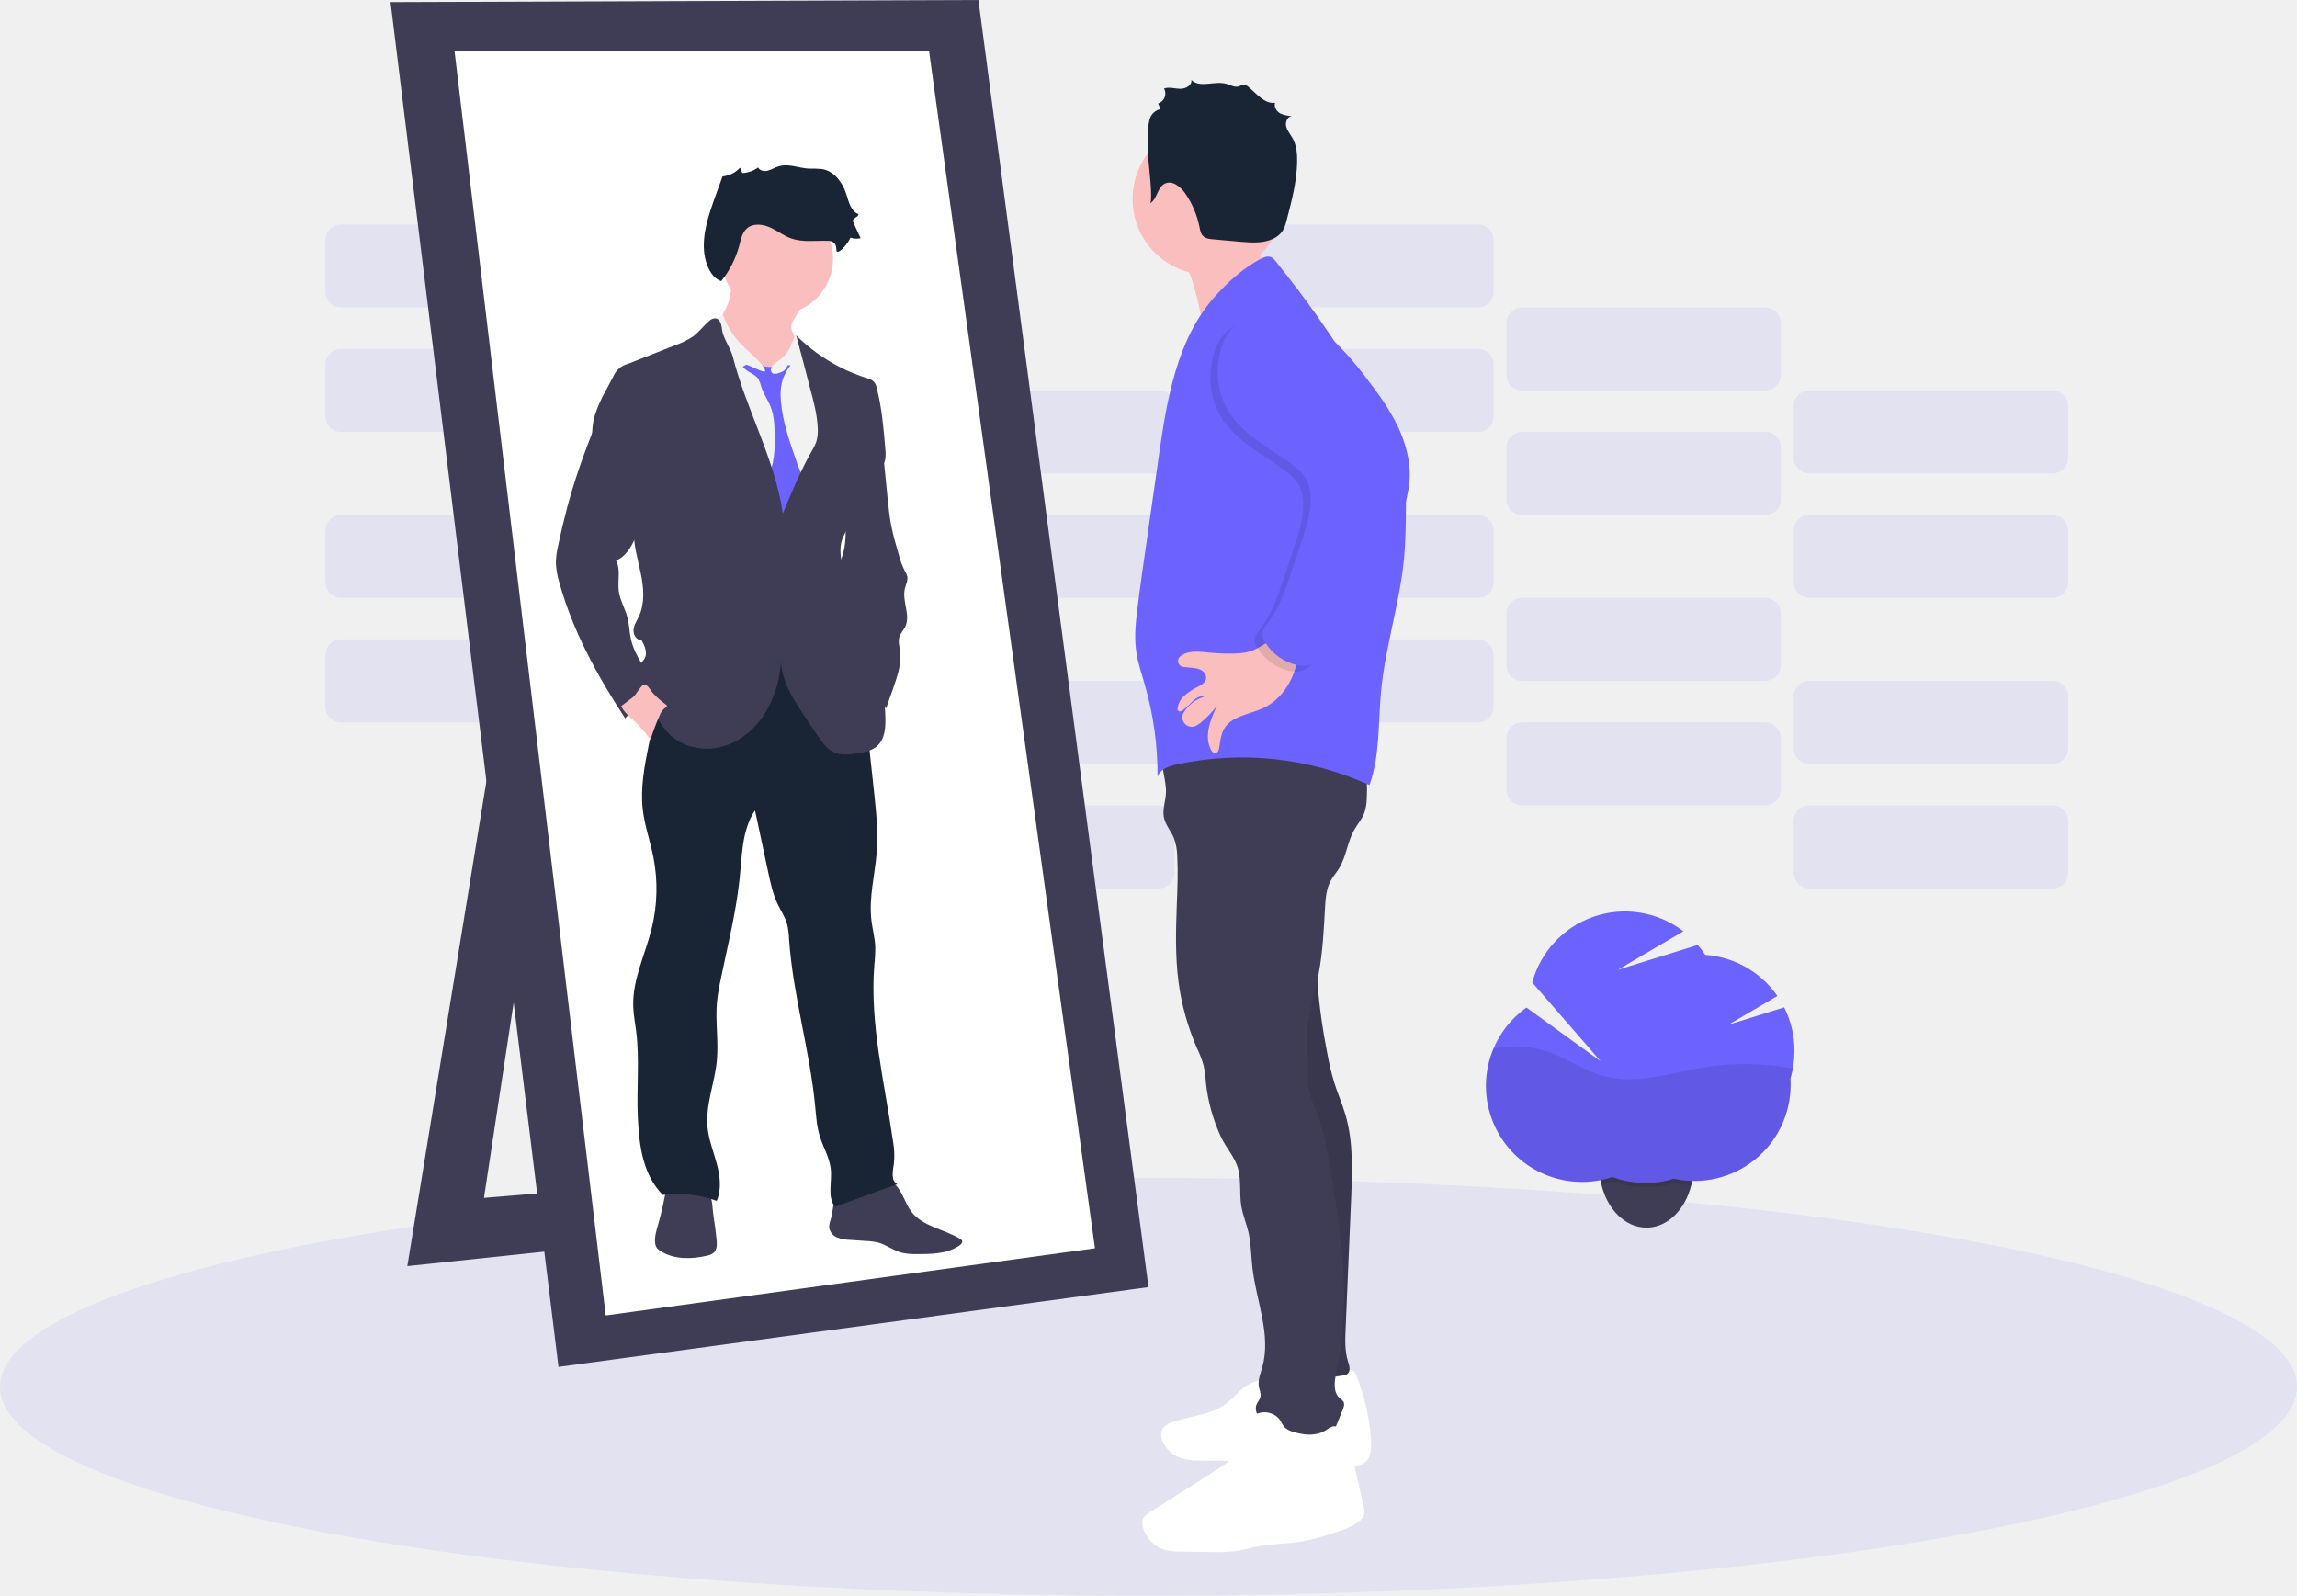
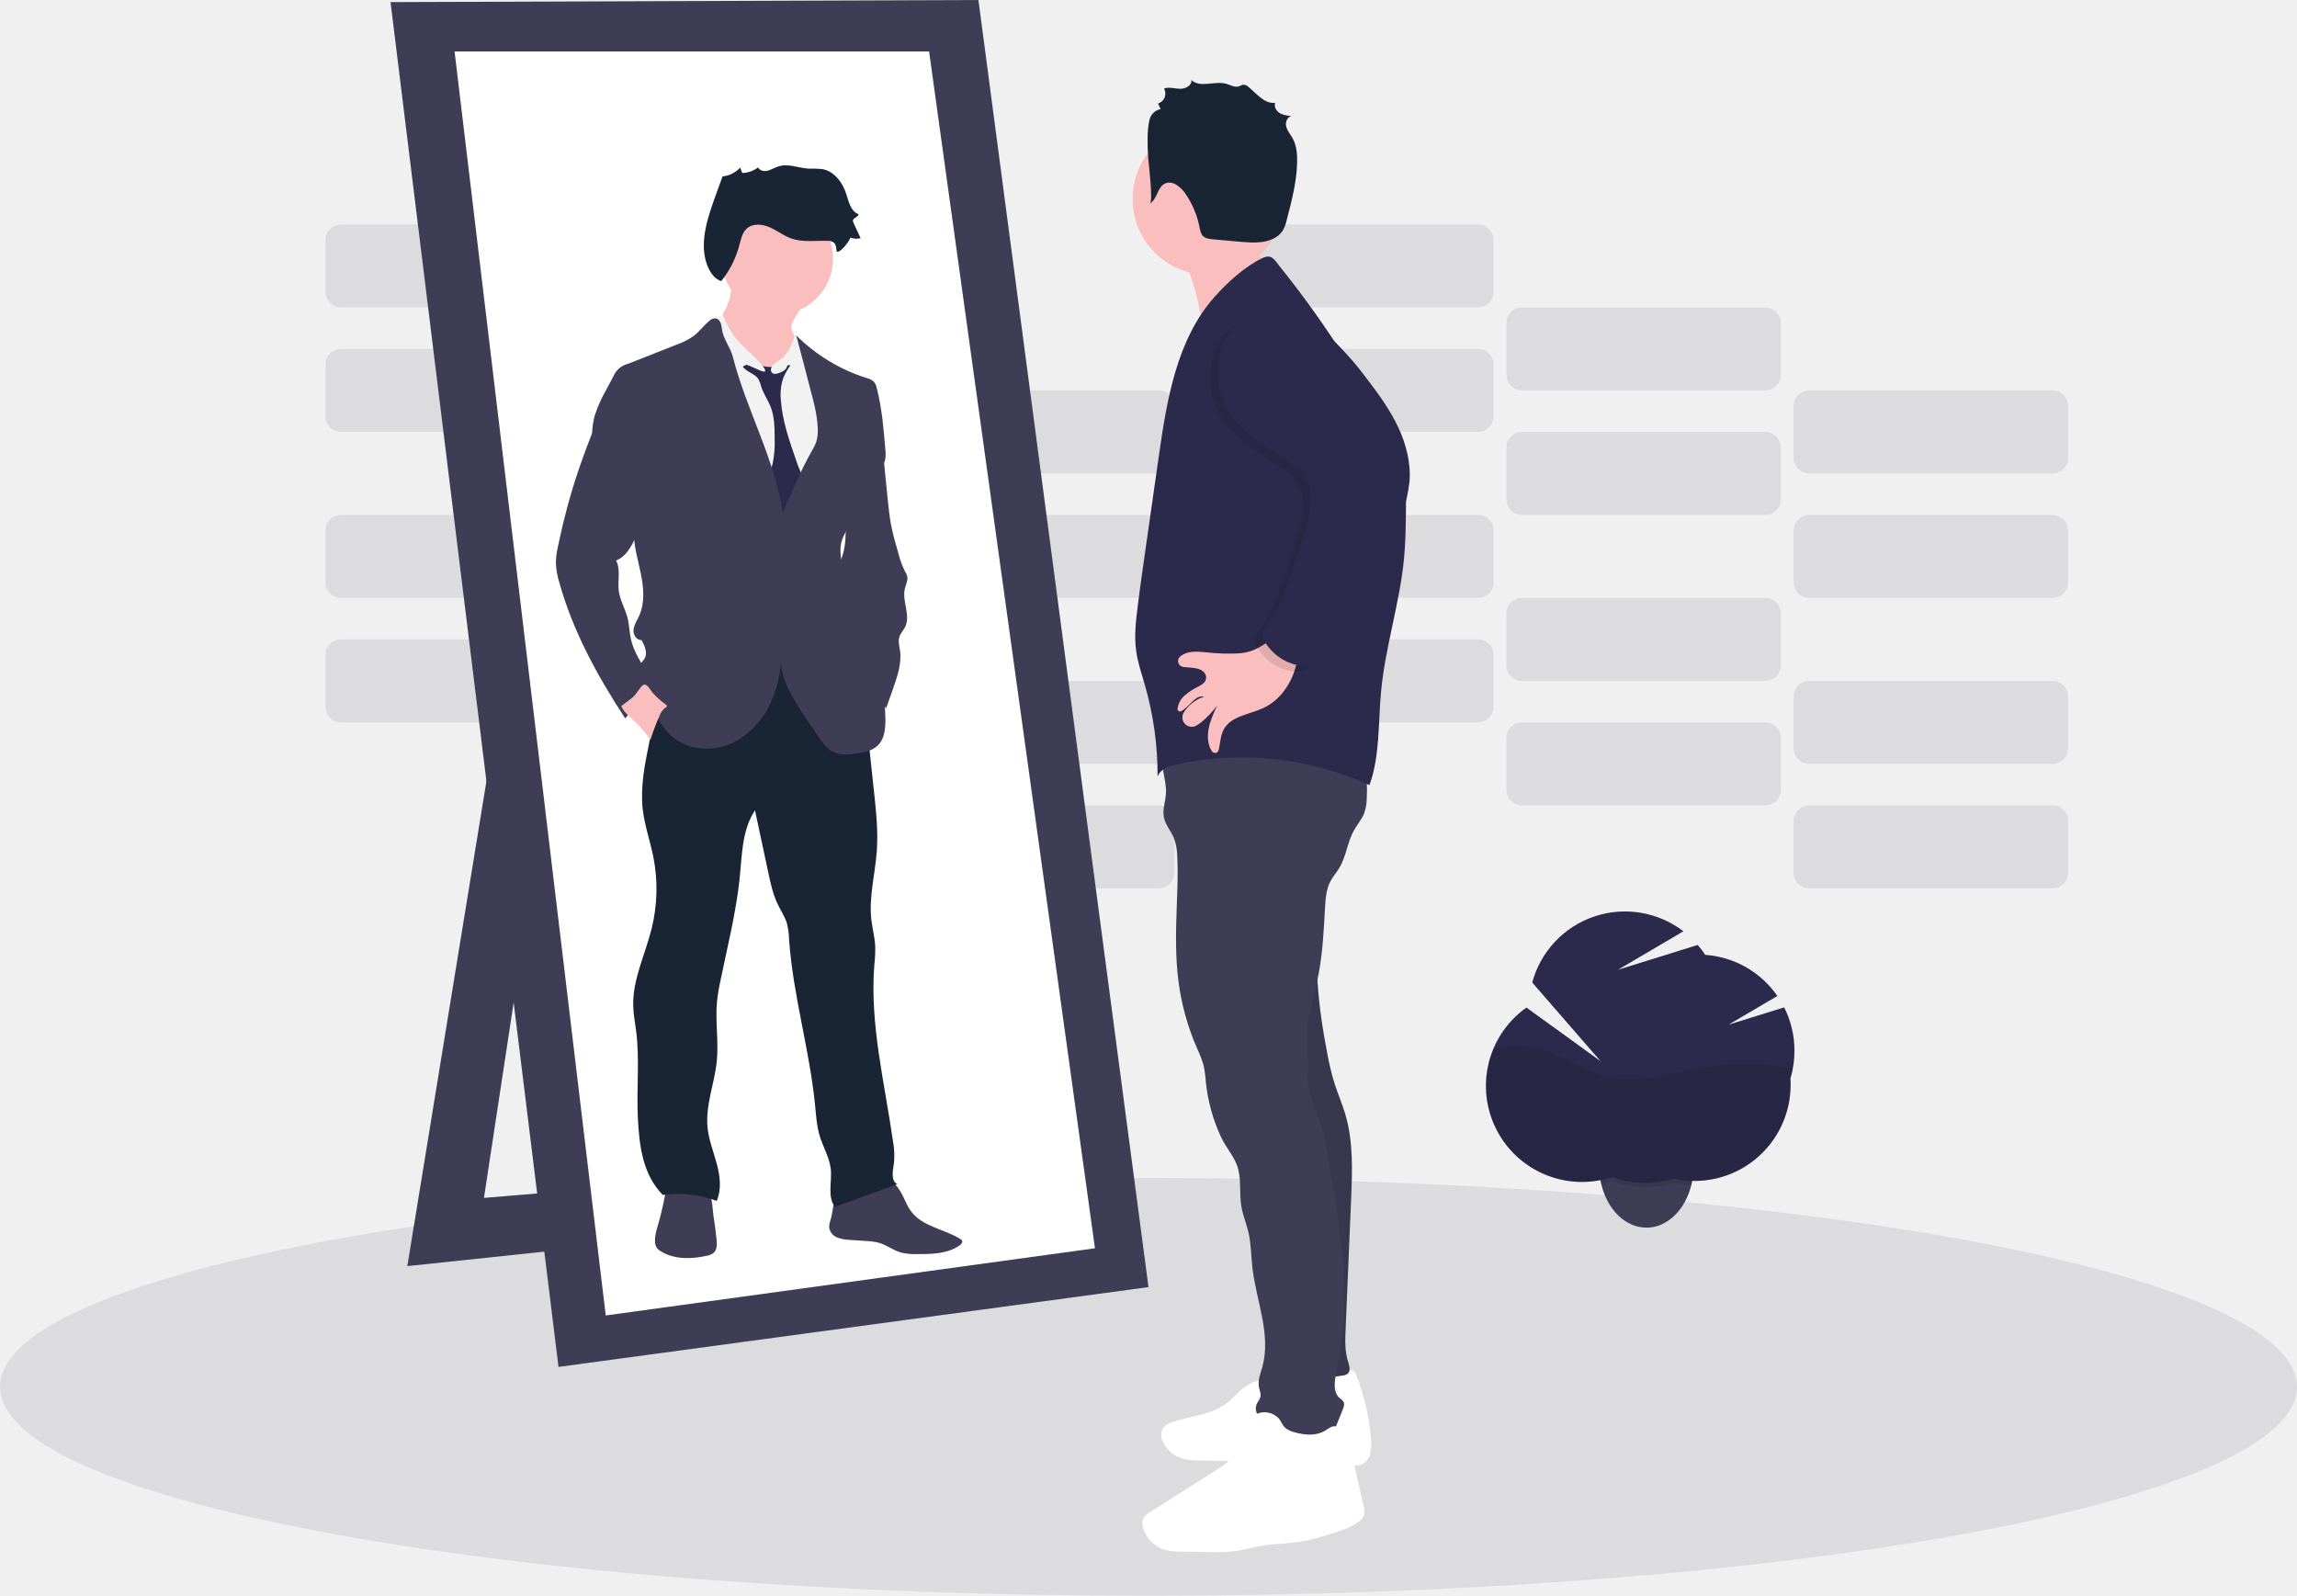
<svg xmlns="http://www.w3.org/2000/svg" data-name="Layer 1" width="1094" height="760" viewBox="0 0 1094 760">
-   <rect x="155" y="304.52" width="130.73" height="39.52" rx="7.43" fill="#6c63ff" opacity="0.1" />
-   <rect x="291.81" y="344.05" width="130.73" height="39.52" rx="7.43" fill="#6c63ff" opacity="0.1" />
-   <rect x="428.63" y="383.57" width="130.73" height="39.52" rx="7.43" fill="#6c63ff" opacity="0.1" />
-   <rect x="155" y="245.24" width="130.73" height="39.52" rx="7.43" fill="#6c63ff" opacity="0.1" />
-   <rect x="291.81" y="284.76" width="130.73" height="39.52" rx="7.43" fill="#6c63ff" opacity="0.1" />
-   <rect x="428.63" y="324.29" width="130.73" height="39.52" rx="7.43" fill="#6c63ff" opacity="0.1" />
-   <rect x="580.64" y="304.52" width="130.73" height="39.52" rx="7.43" fill="#6c63ff" opacity="0.1" />
-   <rect x="717.45" y="344.05" width="130.73" height="39.52" rx="7.43" fill="#6c63ff" opacity="0.1" />
-   <rect x="854.27" y="383.57" width="130.73" height="39.52" rx="7.43" fill="#6c63ff" opacity="0.1" />
-   <rect x="580.64" y="245.24" width="130.73" height="39.52" rx="7.43" fill="#6c63ff" opacity="0.1" />
-   <rect x="717.45" y="284.76" width="130.73" height="39.52" rx="7.43" fill="#6c63ff" opacity="0.1" />
-   <rect x="854.27" y="324.29" width="130.73" height="39.52" rx="7.43" fill="#6c63ff" opacity="0.1" />
-   <rect x="155" y="166.19" width="130.73" height="39.52" rx="7.43" fill="#6c63ff" opacity="0.1" />
-   <rect x="291.81" y="205.71" width="130.73" height="39.52" rx="7.43" fill="#6c63ff" opacity="0.1" />
-   <rect x="428.63" y="245.24" width="130.73" height="39.52" rx="7.43" fill="#6c63ff" opacity="0.1" />
-   <rect x="155" y="106.9" width="130.73" height="39.52" rx="7.43" fill="#6c63ff" opacity="0.1" />
-   <rect x="291.81" y="146.43" width="130.73" height="39.52" rx="7.43" fill="#6c63ff" opacity="0.1" />
-   <rect x="428.63" y="185.95" width="130.73" height="39.52" rx="7.43" fill="#6c63ff" opacity="0.1" />
-   <rect x="580.64" y="166.19" width="130.73" height="39.52" rx="7.43" fill="#6c63ff" opacity="0.1" />
-   <rect x="717.45" y="205.71" width="130.73" height="39.52" rx="7.43" fill="#6c63ff" opacity="0.1" />
-   <rect x="854.27" y="245.24" width="130.73" height="39.52" rx="7.43" fill="#6c63ff" opacity="0.1" />
-   <rect x="580.64" y="106.9" width="130.73" height="39.52" rx="7.43" fill="#6c63ff" opacity="0.1" />
-   <rect x="717.45" y="146.43" width="130.73" height="39.52" rx="7.43" fill="#6c63ff" opacity="0.1" />
-   <rect x="854.27" y="185.95" width="130.73" height="39.52" rx="7.43" fill="#6c63ff" opacity="0.1" />
-   <ellipse cx="547" cy="660.5" rx="547" ry="99.5" fill="#6c63ff" opacity="0.1" />
+   <rect x="155" y="304.52" width="130.73" height="39.52" rx="7.43" fill="#2b2a4c" opacity="0.1" />
+   <rect x="291.81" y="344.05" width="130.73" height="39.52" rx="7.43" fill="#2b2a4c" opacity="0.1" />
+   <rect x="428.63" y="383.57" width="130.73" height="39.52" rx="7.43" fill="#2b2a4c" opacity="0.1" />
+   <rect x="155" y="245.24" width="130.73" height="39.52" rx="7.43" fill="#2b2a4c" opacity="0.1" />
+   <rect x="291.81" y="284.76" width="130.73" height="39.52" rx="7.43" fill="#2b2a4c" opacity="0.1" />
+   <rect x="428.63" y="324.29" width="130.73" height="39.52" rx="7.43" fill="#2b2a4c" opacity="0.1" />
+   <rect x="580.64" y="304.52" width="130.73" height="39.52" rx="7.43" fill="#2b2a4c" opacity="0.1" />
+   <rect x="717.45" y="344.05" width="130.73" height="39.52" rx="7.43" fill="#2b2a4c" opacity="0.1" />
+   <rect x="854.27" y="383.57" width="130.73" height="39.52" rx="7.43" fill="#2b2a4c" opacity="0.1" />
+   <rect x="580.64" y="245.24" width="130.73" height="39.52" rx="7.43" fill="#2b2a4c" opacity="0.1" />
+   <rect x="717.45" y="284.76" width="130.73" height="39.52" rx="7.43" fill="#2b2a4c" opacity="0.1" />
+   <rect x="854.27" y="324.29" width="130.73" height="39.52" rx="7.43" fill="#2b2a4c" opacity="0.1" />
+   <rect x="155" y="166.19" width="130.73" height="39.52" rx="7.43" fill="#2b2a4c" opacity="0.1" />
+   <rect x="291.81" y="205.71" width="130.73" height="39.52" rx="7.43" fill="#2b2a4c" opacity="0.1" />
+   <rect x="428.63" y="245.24" width="130.73" height="39.52" rx="7.43" fill="#2b2a4c" opacity="0.1" />
+   <rect x="155" y="106.9" width="130.73" height="39.52" rx="7.43" fill="#2b2a4c" opacity="0.1" />
+   <rect x="291.81" y="146.43" width="130.73" height="39.52" rx="7.43" fill="#2b2a4c" opacity="0.1" />
+   <rect x="428.63" y="185.95" width="130.73" height="39.52" rx="7.43" fill="#2b2a4c" opacity="0.1" />
+   <rect x="580.64" y="166.19" width="130.73" height="39.52" rx="7.43" fill="#2b2a4c" opacity="0.1" />
+   <rect x="717.45" y="205.71" width="130.73" height="39.52" rx="7.43" fill="#2b2a4c" opacity="0.1" />
+   <rect x="854.27" y="245.24" width="130.73" height="39.52" rx="7.43" fill="#2b2a4c" opacity="0.1" />
+   <rect x="580.64" y="106.9" width="130.73" height="39.52" rx="7.43" fill="#2b2a4c" opacity="0.1" />
+   <rect x="717.45" y="146.43" width="130.73" height="39.52" rx="7.43" fill="#2b2a4c" opacity="0.1" />
+   <rect x="854.27" y="185.95" width="130.73" height="39.52" rx="7.43" fill="#2b2a4c" opacity="0.1" />
+   <ellipse cx="547" cy="660.5" rx="547" ry="99.5" fill="#2b2a4c" opacity="0.1" />
  <polygon points="240 321 194 603 402 581 393 557 230.5 570.5 268.5 320.5 240 321" fill="#3f3d56" />
  <polygon points="186 1 466 0 547 613 266 651 186 1" fill="#3f3d56" />
  <polygon points="216.5 24.5 442.5 24.5 521.5 594.5 288.5 626.5 216.5 24.5" fill="#fff" />
  <path d="M482.64,638.86c1.42,2.72,2.48,5.66,4.33,8.11,5.4,7.22,15.65,8.35,23.34,13.06a2.15,2.15,0,0,1,.91.88c.35.83-.43,1.7-1.18,2.22-5.83,4.09-13.48,4.18-20.61,4.13a27.49,27.49,0,0,1-7.13-.68c-3.77-1-7-3.63-10.72-4.7a28.44,28.44,0,0,0-5.89-.83l-7.81-.53a18.41,18.41,0,0,1-6.09-1.13,6.16,6.16,0,0,1-3.84-4.55c-.22-1.66.49-3.27.91-4.89,1-3.84.69-8.48,3.68-11.1a11.35,11.35,0,0,1,4.15-2,132.39,132.39,0,0,1,16.61-4.42C477.93,631.52,480.59,634.92,482.64,638.86Z" transform="translate(-53 -70)" fill="#3f3d56" />
  <path d="M394.3,660.49c.2,2.13.26,4.57-1.28,6.06a6.83,6.83,0,0,1-3.35,1.5c-7.39,1.72-15.63,1.84-22.06-2.18a6.09,6.09,0,0,1-1.74-1.49,5.43,5.43,0,0,1-.88-2.75c-.23-2.83.64-5.62,1.43-8.35a146.52,146.52,0,0,0,4.25-19.75c.08-.55,18.87,3,20.12,4.86,1.57,2.3,1.58,7.82,2,10.56Q393.74,654.69,394.3,660.49Z" transform="translate(-53 -70)" fill="#3f3d56" />
  <path d="M464.24,400.27l5,46.49c1,9.5,2.05,19.05,1.36,28.58-.8,11-3.88,22-2.58,32.9.51,4.24,1.67,8.4,1.84,12.67a69,69,0,0,1-.43,8.5c-2.26,28.21,4.89,56.2,8.89,84.21a36.54,36.54,0,0,1,.42,10.48c-.52,3.55-1.56,8.21,1.6,9.89l-29.68,10.76c-3.79-4.75-1.28-12.14-2-18.17-.66-5.43-3.64-10.27-5.23-15.5-1.44-4.7-1.74-9.65-2.21-14.53-2.59-26.57-10.54-52.45-12.4-79.08a36,36,0,0,0-1-7.63c-1-3.31-3-6.2-4.46-9.31-2.24-4.67-3.34-9.79-4.42-14.85l-6.35-29.75c-6.42,9.56-6.16,22-7.43,33.46-1.78,16-5.76,31.73-9,47.53a94.47,94.47,0,0,0-1.69,10.3c-.84,9.27.83,18.63-.06,27.89-1,10.73-5.51,21.2-4.42,31.93.6,5.94,2.88,11.56,4.42,17.32s2.3,12.08-.05,17.57a54,54,0,0,0-25.71-2.84c-9.53-9.75-11.22-23.35-11.87-37s.92-27.32-.78-40.84c-.5-4-1.28-7.9-1.41-11.89-.42-12.79,5.73-24.76,8.79-37.19a78.7,78.7,0,0,0,.77-34.15c-1.5-7.47-4.08-14.72-5-22.29-1.25-10.61.87-21.3,3-31.78,1.43-7.07,2.85-14.14,4.47-21.17,1.74-7.55,3.81-15.26,8.46-21.44,7.44-9.89,20.65-14.28,33-13.32s23.88,6.58,34.08,13.58A128.48,128.48,0,0,1,464.24,400.27Z" transform="translate(-53 -70)" fill="#192534" />
  <path d="M431.06,222.25a8.63,8.63,0,0,0-1.15,2.94c-.25,2.05,1,3.93,2,5.72a31.15,31.15,0,0,1,2.93,7.3,12,12,0,0,1,.43,4.87,11.75,11.75,0,0,1-1.3,3.5c-1.93,3.72-4.79,7.16-8.68,8.71a15.29,15.29,0,0,1-9.39.38,28.51,28.51,0,0,1-8.59-4.08,26.11,26.11,0,0,1-5.88-5.1,35.25,35.25,0,0,1-4.06-7c-2.08-4.35-4.19-9-3.81-13.77a4.6,4.6,0,0,1,.24-1.27,6.83,6.83,0,0,1,1.34-2,26.1,26.1,0,0,0,6.12-18.15l14.57,3.31c3.21.73,6.42,1.46,9.59,2.37,2.6.75,6.6,1.79,8.29,4.11S432.21,220.13,431.06,222.25Z" transform="translate(-53 -70)" fill="#fbbebe" />
  <circle cx="370.26" cy="123.29" r="26.48" fill="#fbbebe" />
  <path d="M419,246.71c1.12-2.45,3.54-4,5.75-5.54s4.45-3.51,4.88-6.18a4.43,4.43,0,0,1,.44-1.74c.85-1.28,2.87-.64,4.08.3,2.94,2.29,4.94,5.54,6.89,8.71a74.43,74.43,0,0,1,6.45,12.19c2.81,7.41,3.15,15.5,3.46,23.41.28,7.2.55,14.51-1.2,21.49-1.1,4.42-3,8.71-3.11,13.26-.33,16.53-6.07,32.33-6.47,48.86a126.75,126.75,0,0,0,.72,14.31l.94,10.73q-21.81-1.25-43.5-3.83c-.42-4.94-1.83-9.73-3.12-14.51a314.93,314.93,0,0,1-10.11-59.74c-.77-10.72-1.56-21.4-2.75-32.08-1.07-9.71-3.17-19.48-1.91-29.17a40.27,40.27,0,0,1,4.1-12.62,8.32,8.32,0,0,1,3.2-3.83A8.65,8.65,0,0,1,390,230a41.94,41.94,0,0,1,6.88-.81,4.74,4.74,0,0,1,1.68.16,5.27,5.27,0,0,1,2.29,2.22A41.52,41.52,0,0,0,419,246.71Z" transform="translate(-53 -70)" fill="#f2f2f2" />
-   <path d="M406.72,244.59c1.86,2.66,5.8,3.29,7.52,6a15.73,15.73,0,0,1,1.31,3.57c1.05,3.35,3.17,6.26,4.46,9.53,1.86,4.7,1.91,9.9,1.93,14.95a49.47,49.47,0,0,1-.92,12c-.6,2.47-1.58,4.82-2.3,7.26a35.5,35.5,0,0,0-1.34,12.8,5.24,5.24,0,0,0,.72,2.65,5.75,5.75,0,0,0,2.56,1.74c2.93,1.29,6,2.61,9.2,2.31a3.37,3.37,0,0,0,1.83-.61,4.07,4.07,0,0,0,.9-1.19l2-3.38c1.81-3.09,3.7-6.55,3-10.08a20,20,0,0,0-2.27-5.17,60.78,60.78,0,0,1-3.26-8.07c-3.19-9.17-6.42-18.47-7.14-28.15a24.74,24.74,0,0,1,1.2-10.92,31.1,31.1,0,0,1,3.52-6.09,2.61,2.61,0,0,0-2.81-.95,16.72,16.72,0,0,0-2.91,1.21c-2.94,1.24-6.2.79-9.17-.06-1.16-.34-3-1.5-4.2-1.42C410.14,242.57,406.79,244.71,406.72,244.59Z" transform="translate(-53 -70)" fill="#6c63ff" />
+   <path d="M406.72,244.59c1.86,2.66,5.8,3.29,7.52,6a15.73,15.73,0,0,1,1.31,3.57c1.05,3.35,3.17,6.26,4.46,9.53,1.86,4.7,1.91,9.9,1.93,14.95a49.47,49.47,0,0,1-.92,12c-.6,2.47-1.58,4.82-2.3,7.26a35.5,35.5,0,0,0-1.34,12.8,5.24,5.24,0,0,0,.72,2.65,5.75,5.75,0,0,0,2.56,1.74c2.93,1.29,6,2.61,9.2,2.31a3.37,3.37,0,0,0,1.83-.61,4.07,4.07,0,0,0,.9-1.19l2-3.38c1.81-3.09,3.7-6.55,3-10.08a20,20,0,0,0-2.27-5.17,60.78,60.78,0,0,1-3.26-8.07c-3.19-9.17-6.42-18.47-7.14-28.15a24.74,24.74,0,0,1,1.2-10.92,31.1,31.1,0,0,1,3.52-6.09,2.61,2.61,0,0,0-2.81-.95,16.72,16.72,0,0,0-2.91,1.21c-2.94,1.24-6.2.79-9.17-.06-1.16-.34-3-1.5-4.2-1.42C410.14,242.57,406.79,244.71,406.72,244.59Z" transform="translate(-53 -70)" fill="#2b2a4c" />
  <path d="M430.13,244.48c-.6-.48-1.53-.92-2.06-.36a2.32,2.32,0,0,0-.38.81c-.52,1.4-2.05,2.09-3.44,2.63s-2.89.84-3.73-.19a2.26,2.26,0,0,1,.13-2.67,8.16,8.16,0,0,1,2.19-1.85,21.38,21.38,0,0,0,8.72-13.72,6.52,6.52,0,0,1,2.39,4.13c.33,1.59.37,3.23.7,4.82.49,2.28,1.58,4.41,1.83,6.72.13,1.23,0,2.47,0,3.7a22.71,22.71,0,0,0,.42,3.58C434.56,249.6,432.91,246.69,430.13,244.48Z" transform="translate(-53 -70)" fill="#f2f2f2" />
  <path d="M409.89,237.69c-1-.95-2-1.85-3-2.82a38.9,38.9,0,0,1-9.67-15.35c-1.28,1-2.69,2.32-2.72,4a6.13,6.13,0,0,0,1.32,3.25,50.68,50.68,0,0,1,7.33,19.61,5.84,5.84,0,0,1,5.05-2.69c1.58,0,8.67,4.2,9.18,3.14C418.13,245.17,411.09,238.82,409.89,237.69Z" transform="translate(-53 -70)" fill="#f2f2f2" />
  <path d="M432.22,229.73a83,83,0,0,0,33.58,20.33,7.54,7.54,0,0,1,3.39,1.72,6.93,6.93,0,0,1,1.41,3.1c2.44,9.54,3.26,19.41,4.07,29.22a16.28,16.28,0,0,1-.1,4.88c-.59,2.62-2.45,4.74-4.28,6.71-5.74,6.15-12.29,12.58-13.26,20.94a33.45,33.45,0,0,1-.57,4.8c-.5,1.86-1.61,3.5-2.29,5.31-3.34,8.91,4.21,19.7-.39,28A50.54,50.54,0,0,1,458.84,370a19.86,19.86,0,0,0,1.37,5.88c1.37,2.86,4.19,4.68,6.41,7,6.77,6.94,7.6,17.56,8,27.25.25,5.46.17,11.73-4,15.31-2.41,2.09-5.7,2.77-8.85,3.29-4.19.7-8.75,1.2-12.46-.87-2.66-1.48-4.47-4.07-6.2-6.57-3.28-4.77-6.57-9.53-9.68-14.42-4.92-7.71-9.56-16.52-8.14-25.56-.4,9.25-2.35,18.57-6.89,26.63s-11.85,14.79-20.72,17.45-19.24.78-25.85-5.7a34.94,34.94,0,0,1-5.51-7.43,72.52,72.52,0,0,1-8.14-20.71c-.43-1.89-.75-4,.2-5.69.45-.8,1.14-1.43,1.61-2.22,1.58-2.69.06-6.08-1.47-8.82-2.33.22-4-2.52-3.79-4.86s1.61-4.37,2.6-6.5c2.9-6.28,2.26-13.59.86-20.36s-3.49-13.5-3.33-20.41c.17-7.31-5.09-13.89-9.1-20-2.24-3.44-4.85-6.64-6.8-10.25a33.07,33.07,0,0,1-2.62-24.76,64.89,64.89,0,0,1,5.48-12.22l3.3-6.19a10.21,10.21,0,0,1,7-6l22.83-9a34.35,34.35,0,0,0,8.24-4.12c2.79-2.1,4.87-5,7.53-7.24a4.22,4.22,0,0,1,3-1.31c2.14.19,2.9,2.89,3.12,5,.5,4.72,4,8.72,5.19,13.31,6.44,25.35,20.07,48.73,23.81,74.61,4.2-10.09,8.4-20.2,13.78-29.7a24.66,24.66,0,0,0,2.13-4.31,18.4,18.4,0,0,0,.71-6.69c-.27-6.51-2-12.87-3.71-19.16C436.53,246.1,434.53,238.21,432.22,229.73Z" transform="translate(-53 -70)" fill="#3f3d56" />
  <path d="M475.73,307.19c.44,4.26.87,8.53,1.66,12.74.92,4.87,2.32,9.63,3.71,14.39a37.45,37.45,0,0,0,2.9,7.73,9.94,9.94,0,0,1,1.07,2.29c.49,2-.63,4-1.11,6-1.44,6,2.88,12.67.16,18.2-.82,1.68-2.25,3.07-2.79,4.87-.63,2.07,0,4.28.33,6.42.85,6-1.2,12.1-3.22,17.87L475,407.44c-3.14-5.84-6.31-11.74-10.65-16.75-1.55-1.8-3.24-3.47-4.67-5.37a37.66,37.66,0,0,1-5-9.74,84.43,84.43,0,0,1-5.17-25.72,17.59,17.59,0,0,1,.85-7.4,39.36,39.36,0,0,1,2.22-4c2.68-4.83,3.23-10.55,3.18-16.07s-.64-11.06,0-16.55a37.86,37.86,0,0,1,4-13.13,18.63,18.63,0,0,1,5.43-6.77,9.78,9.78,0,0,1,6-1.95c3.27.19,2.52,3,2.8,5.71Z" transform="translate(-53 -70)" fill="#3f3d56" />
  <path d="M328.64,293.58q-3.06,9-5.52,18.16-2.4,9-4.29,18.1a38.76,38.76,0,0,0-1.08,8.14,36.42,36.42,0,0,0,1.63,9.41c6.44,23.21,18.18,44.62,31.4,64.75A58.28,58.28,0,0,1,364.08,400a2.85,2.85,0,0,0,1-1,2.71,2.71,0,0,0-.32-2.34c-3.65-7.48-9.43-14.07-11.25-22.2-.76-3.38-.79-6.9-1.65-10.26-1.11-4.35-3.59-8.33-4.16-12.79-.61-4.86,1-10.16-1.28-14.47,4.65-1.81,7.34-6.6,9.31-11.19a61.29,61.29,0,0,0,4.48-14.71,44.26,44.26,0,0,0-5.41-28.15,45,45,0,0,0-9.05-11.36c-1.19-1.07-4-4.14-5.73-4.11-2.31.05-3.05,3.79-3.71,5.47C333.64,279.75,331,286.62,328.64,293.58Z" transform="translate(-53 -70)" fill="#3f3d56" />
  <path d="M370.06,405.51c.3.22.64.52.56.88s-.37.45-.63.6a7.76,7.76,0,0,0-2.88,3.9,108.85,108.85,0,0,0-4.34,11.49,50.37,50.37,0,0,0-7.84-9.15c-2.28-2.1-4.83-4.09-6.05-6.93,0-.08,5.24-3.95,5.72-4.37,1.47-1.31,3.32-4.94,4.84-5.74,1.72-.9,3.36,2.63,4.67,4.05A39.72,39.72,0,0,0,370.06,405.51Z" transform="translate(-53 -70)" fill="#fbbebe" />
  <path d="M451.38,189.15c-.07-1.31-.24-2.76-1.24-3.61a4.73,4.73,0,0,0-3-.83c-5.83-.19-11.86.79-17.36-1.17-3.62-1.29-6.71-3.77-10.24-5.31s-8.05-1.95-10.9.64c-2.16,2-2.75,5.07-3.5,7.9a46.32,46.32,0,0,1-8.63,17.12c-2.71-.84-4.65-3.26-5.9-5.8-4.25-8.66-2.16-19,.86-28.18,1-3.08,2.11-6.13,3.22-9.17l2.44-6.72a13.12,13.12,0,0,0,8.36-4.16l1.05,2.55a13.3,13.3,0,0,0,7.5-2.65c.84,1.58,3,2,4.75,1.49s3.26-1.49,5-2c4.65-1.5,9.61.81,14.49,1.07a58,58,0,0,1,6.19.18c5.76.93,9.83,6.35,11.59,11.91,1.17,3.7,2.14,8.25,5.79,9.56.08,1.4-2.4,1.67-2.61,3a2.3,2.3,0,0,0,.3,1.27l3.35,7.19a8.32,8.32,0,0,1-4.84-.24C456.54,186.74,451.53,191.86,451.38,189.15Z" transform="translate(-53 -70)" fill="#192534" />
  <path d="M621.14,204.8a131.36,131.36,0,0,1,4,16.73c.72,4.24,1.14,8.95-1.29,12.49,9.26-13.93,18.93-28.28,33-37.27A30.13,30.13,0,0,1,649,173.51c.08-.84-11.55,3.55-12.44,4.05-4.08,2.27-7.82,5.09-11.8,7.52-2.06,1.25-10.64,4.21-10.72,6,0,1.15,3.41,4.67,4.05,5.88A45.67,45.67,0,0,1,621.14,204.8Z" transform="translate(-53 -70)" fill="#fbbebe" />
  <path d="M664.17,730.18a15.5,15.5,0,0,0-15.84-1.2c-4.53,2.34-7.58,6.77-11.7,9.77-7.08,5.14-16.43,5.55-24.72,8.33-2.2.74-4.54,1.84-5.47,4a7.1,7.1,0,0,0,.41,5.57,14.42,14.42,0,0,0,6.86,7.07c3.72,1.78,8,1.86,12.12,1.91l35.8.42c11,.13,22.07.26,33,1.63,2.55.32,5.31.67,7.56-.58,3.66-2,4.08-7.06,3.8-11.23a103.07,103.07,0,0,0-7-30.8c-.43-1.09-1-2.33-2.21-2.53a3.6,3.6,0,0,0-2.38.76c-10.1,6-22.89,9.39-33.63,4.59" transform="translate(-53 -70)" fill="#fff" />
  <path d="M682.09,501.78c-4,23.23-1.39,47.1,3.11,70.23a122.46,122.46,0,0,0,3.27,13.64c1.61,5.1,3.78,10,5.29,15.13,3.84,13,3.3,26.9,2.73,40.47L693.87,703c-.22,5.18-.42,10.48,1.14,15.42.63,2,1.4,4.5-.19,5.85a4.46,4.46,0,0,1-2.11.81,32.66,32.66,0,0,1-21-3.15L671,659.55c-.22-19.23-.45-38.54-3.41-57.53-2.35-15.1-6.43-30-6.7-45.28-.28-16,3.64-31.79,7.64-47.3.86-3.32,4-5.75,6.58-8a8.09,8.09,0,0,1,3.2-1.94C679.51,499.17,681.35,500.77,682.09,501.78Z" transform="translate(-53 -70)" fill="#3f3d56" />
  <path d="M682.09,501.78c-4,23.23-1.39,47.1,3.11,70.23a122.46,122.46,0,0,0,3.27,13.64c1.61,5.1,3.78,10,5.29,15.13,3.84,13,3.3,26.9,2.73,40.47L693.87,703c-.22,5.18-.42,10.48,1.14,15.42.63,2,1.4,4.5-.19,5.85a4.46,4.46,0,0,1-2.11.81,32.66,32.66,0,0,1-21-3.15L671,659.55c-.22-19.23-.45-38.54-3.41-57.53-2.35-15.1-6.43-30-6.7-45.28-.28-16,3.64-31.79,7.64-47.3.86-3.32,4-5.75,6.58-8a8.09,8.09,0,0,1,3.2-1.94C679.51,499.17,681.35,500.77,682.09,501.78Z" transform="translate(-53 -70)" opacity="0.1" />
  <path d="M607,429.18c-1.48,6.09,1.66,12.4,1.31,18.66-.2,3.79-1.69,7.57-1,11.29s3.35,6.52,4.77,9.93a26.94,26.94,0,0,1,1.62,8.88c.41,7.48.08,15-.2,22.45-.47,12.5-.82,25.07.83,37.46A117.19,117.19,0,0,0,623,569a54,54,0,0,1,3.23,8.39,59.88,59.88,0,0,1,1.1,8.14,82.7,82.7,0,0,0,7.07,25.71c2.55,5.57,7,10,8.41,15.91,1.34,5.66.44,11.63,1.41,17.36.71,4.25,2.44,8.27,3.4,12.47,1.25,5.43,1.22,11.06,1.85,16.6,1.8,16,9.07,32,4.73,47.52-.87,3.12-2.22,6.29-1.61,9.47.3,1.56,1.06,3.1.72,4.65-.28,1.32-1.3,2.34-1.82,3.59-1,2.34.06,5.12,1.84,6.93a19.69,19.69,0,0,0,6.5,3.84c7.37,3.15,15,6.35,23,6.28a6.18,6.18,0,0,0,2.83-.52c1.44-.75,2.15-2.38,2.76-3.88l4.1-10.14c.5-1.23,1-2.67.31-3.81a7.1,7.1,0,0,0-1.72-1.6c-3.31-2.79-2.56-8-1.68-12.19a177.87,177.87,0,0,0,3.72-32.7c.44-21.92-3.17-43.71-6.77-65.34-1.25-7.51-2.51-15.07-5-22.27s-6.16-14.13-5.56-21.61c.64-8.08-1.46-16.55,0-24.52s3.77-15.77,5.26-23.73c1.93-10.33,2.41-20.86,3-31.34.25-4.28.57-8.7,2.57-12.5,1.17-2.22,2.87-4.12,4.18-6.27,3.38-5.59,3.92-12.52,7.15-18.2,1.53-2.69,3.64-5.06,4.76-7.94a22.19,22.19,0,0,0,1.22-7.06,84,84,0,0,0-1-18.05,117.45,117.45,0,0,0-55-12.76c-7.31.12-14.7.86-21.56,3.39C619.86,425.25,613.9,428.66,607,429.18Z" transform="translate(-53 -70)" fill="#3f3d56" />
  <path d="M648,746c-2.94,3.66-2.74,8.89-4.62,13.2-2.28,5.23-7.36,8.58-12.18,11.63l-30,19c-1.64,1-3.4,2.23-4,4.09a6.56,6.56,0,0,0,.15,3.59,15.58,15.58,0,0,0,10.48,10.64,31,31,0,0,0,8.11.83l13.49.18a79,79,0,0,0,12.31-.48c3.74-.54,7.38-1.61,11.1-2.29,6.77-1.23,13.73-1.12,20.51-2.31a108.46,108.46,0,0,0,12.28-3.17c4.9-1.47,9.89-3,14.09-5.91a7.31,7.31,0,0,0,2.71-2.92c.71-1.65.32-3.54-.08-5.29l-6.44-28.3a16.87,16.87,0,0,0-2.52-6.61c-1.43-1.9-4-3.16-6.23-2.35a13.21,13.21,0,0,0-2.59,1.56c-3.3,2.17-7.53,2.53-11.43,1.85-2.52-.45-5.85-1.14-7.88-2.81-1.54-1.27-2-3.24-3.31-4.68A9.39,9.39,0,0,0,648,746Z" transform="translate(-53 -70)" fill="#fff" />
  <circle cx="575.55" cy="94.77" r="36.13" fill="#fbbebe" />
  <path d="M600.68,166.89c3.46-1.94,3.46-7.53,7-9.39s7.56,1.37,9.83,4.63A42.59,42.59,0,0,1,624.26,178c.32,1.62.62,3.39,1.84,4.52s2.82,1.27,4.38,1.43q6.85.68,13.72,1.24c5.1.41,10.48.74,15.11-1.45a11,11,0,0,0,4.54-3.76,16.92,16.92,0,0,0,1.94-5.08c2.39-9.09,4.8-18.29,5-27.69.08-3.88-.26-7.9-2.13-11.3-1.09-2-2.69-3.74-3.14-5.94s1-5,3.28-4.76a13.46,13.46,0,0,1-6-1.14c-1.81-1-3.15-3.15-2.51-5.11-5.08.65-8.78-4.37-12.74-7.62a3.45,3.45,0,0,0-2.42-1,8.73,8.73,0,0,0-2,.77c-2,.7-4.09-.63-6.14-1.21-5.5-1.54-12.49,2.18-16.57-1.82.39,2.55-2.74,4.26-5.32,4.21s-5.24-1-7.68-.14a5,5,0,0,1-2.86,7.16l1.21,2.64a6.82,6.82,0,0,0-5.25,4.92c-1.33,5.25-1,12.71-.68,18.11C600,147.35,602.31,166,600.68,166.89Z" transform="translate(-53 -70)" fill="#192534" />
-   <path d="M631.51,211.34c-18.15,20.41-22.77,49.14-26.64,76.19l-5.7,39.94c-1.48,10.36-3,20.72-4.29,31.11-.9,7.11-1.74,14.33-.76,21.43.77,5.6,2.64,11,4.2,16.39a154.56,154.56,0,0,1,6,43.49c1.21-3.56,5.4-5,9.08-5.8a146.82,146.82,0,0,1,91.86,9.81c5.05-14.15,4.1-29.63,5.51-44.59,2-21.33,8.89-42,10.93-63.29.75-7.93.84-15.9.92-23.87.06-5.85.12-11.76-1.1-17.49-1.36-6.34-4.23-12.25-7.2-18A469.1,469.1,0,0,0,687,230.24q-7.54-11.28-15.73-22.11-4.15-5.49-8.47-10.86c-2.79-3.47-4-6.48-8.43-4.4C646,196.79,637.6,204.49,631.51,211.34Z" transform="translate(-53 -70)" fill="#6c63ff" />
+   <path d="M631.51,211.34c-18.15,20.41-22.77,49.14-26.64,76.19l-5.7,39.94c-1.48,10.36-3,20.72-4.29,31.11-.9,7.11-1.74,14.33-.76,21.43.77,5.6,2.64,11,4.2,16.39a154.56,154.56,0,0,1,6,43.49c1.21-3.56,5.4-5,9.08-5.8a146.82,146.82,0,0,1,91.86,9.81c5.05-14.15,4.1-29.63,5.51-44.59,2-21.33,8.89-42,10.93-63.29.75-7.93.84-15.9.92-23.87.06-5.85.12-11.76-1.1-17.49-1.36-6.34-4.23-12.25-7.2-18A469.1,469.1,0,0,0,687,230.24q-7.54-11.28-15.73-22.11-4.15-5.49-8.47-10.86c-2.79-3.47-4-6.48-8.43-4.4C646,196.79,637.6,204.49,631.51,211.34Z" transform="translate(-53 -70)" fill="#2b2a4c" />
  <path d="M641.91,381.22a98,98,0,0,1-13.27-.42c-3.27-.32-6.61-.8-9.8,0a10.2,10.2,0,0,0-3.81,1.87,2.87,2.87,0,0,0,1.63,5l3.42.3c2.17.19,4.43.41,6.12,2a3.82,3.82,0,0,1,1.24,2.41c.21,2.33-1.81,3.6-3.62,4.57a28.69,28.69,0,0,0-7.06,4.7,9.78,9.78,0,0,0-2.93,6,1.16,1.16,0,0,0,1.7,1.07c4-2,6.61-7.93,11-6.94a17.82,17.82,0,0,0-9.66,7.43,4.48,4.48,0,0,0,6,6.33,19.78,19.78,0,0,0,1.88-1.25,46.21,46.21,0,0,0,7.93-8.24c-3.2,6.75-6.44,14.65-2.76,21.36a2.13,2.13,0,0,0,2,1.18c1.16-.12,1.5-1.21,1.69-2.17.6-3.09.75-6.35,2.27-9.1,3.52-6.38,12.2-7,18.81-10.11,7.93-3.68,13.36-11.6,15.55-20.06a15.42,15.42,0,0,0,.39-7.62c-1.47-5.69-8.49-7-13-4.25C652.1,378.79,648.89,381,641.91,381.22Z" transform="translate(-53 -70)" fill="#fbbebe" />
  <path d="M634.89,269.29c7,10.81,19.15,16.9,29.57,24.49A24.79,24.79,0,0,1,671,300c2.63,4.06,3,9.22,2.46,14-.68,6.31-2.71,12.38-4.72,18.4l-4.37,13.05c-2.77,8.28-5.63,16.73-10.9,23.69-1.35,1.77-2.92,3.66-2.86,5.88a7.6,7.6,0,0,0,1.28,3.58,24.08,24.08,0,0,0,15.29,10.92,11.66,11.66,0,0,0,5.75,0c2.7-.8,4.73-3,6.61-5.08,9-9.93,18-20,24.5-31.65,6.35-11.37,10.15-24,13.65-36.51a76.86,76.86,0,0,0,3-14.13c.74-9-1.62-18-5.48-26.13s-9.17-15.49-14.64-22.64a157.58,157.58,0,0,0-17.15-19.68c-10.88-10.17-24.19-16.15-38.75-10.38-10.28,4.08-14.13,12.59-15.05,23.49A35.74,35.74,0,0,0,634.89,269.29Z" transform="translate(-53 -70)" opacity="0.1" />
-   <path d="M638.53,266.55c7,10.81,19.16,16.9,29.57,24.49a24.87,24.87,0,0,1,6.51,6.26c2.63,4.06,3,9.21,2.46,14-.69,6.31-2.71,12.38-4.73,18.4l-4.37,13c-2.77,8.28-5.63,16.72-10.9,23.69-1.34,1.77-2.91,3.65-2.85,5.88a7.42,7.42,0,0,0,1.28,3.57,24.07,24.07,0,0,0,15.28,10.93,11.7,11.7,0,0,0,5.76,0c2.7-.79,4.72-3,6.61-5.07,9-9.94,18-20,24.5-31.65,6.35-11.37,10.15-24,13.65-36.52a76.08,76.08,0,0,0,3-14.12c.74-9-1.62-18-5.47-26.14s-9.17-15.49-14.64-22.64A157.65,157.65,0,0,0,687,231.06c-10.87-10.16-24.18-16.15-38.74-10.37-10.29,4.08-14.13,12.58-15.06,23.49A35.77,35.77,0,0,0,638.53,266.55Z" transform="translate(-53 -70)" fill="#6c63ff" />
+   <path d="M638.53,266.55c7,10.81,19.16,16.9,29.57,24.49a24.87,24.87,0,0,1,6.51,6.26c2.63,4.06,3,9.21,2.46,14-.69,6.31-2.71,12.38-4.73,18.4l-4.37,13c-2.77,8.28-5.63,16.72-10.9,23.69-1.34,1.77-2.91,3.65-2.85,5.88a7.42,7.42,0,0,0,1.28,3.57,24.07,24.07,0,0,0,15.28,10.93,11.7,11.7,0,0,0,5.76,0c2.7-.79,4.72-3,6.61-5.07,9-9.94,18-20,24.5-31.65,6.35-11.37,10.15-24,13.65-36.52a76.08,76.08,0,0,0,3-14.12c.74-9-1.62-18-5.47-26.14s-9.17-15.49-14.64-22.64A157.65,157.65,0,0,0,687,231.06c-10.87-10.16-24.18-16.15-38.74-10.37-10.29,4.08-14.13,12.58-15.06,23.49A35.77,35.77,0,0,0,638.53,266.55Z" transform="translate(-53 -70)" fill="#2b2a4c" />
  <path d="M859.65,625.24a37,37,0,0,1-.8,7.76c-.1.48-.21,1-.32,1.41-2.84,11.39-10.85,19.72-20.41,20.25-.32,0-.64,0-1,0-10.11,0-18.66-8.72-21.48-20.73-.08-.32-.15-.64-.22-1a37,37,0,0,1-.8-7.76c0-16.27,10.07-29.45,22.5-29.45S859.65,609,859.65,625.24Z" transform="translate(-53 -70)" fill="#3f3d56" />
  <path d="M859.65,625.24a37,37,0,0,1-.8,7.76c-.1.48-.21,1-.32,1.41-.34,0-.67,0-1,0a45.76,45.76,0,0,1-7.36-1,44.92,44.92,0,0,1-6.56,1.5,45.87,45.87,0,0,1-5.14.48l-1.74,0a46.41,46.41,0,0,1-6.16-.41,45.17,45.17,0,0,1-9.67-2.4,45.56,45.56,0,0,1-5.22,1.4c-.08-.32-.15-.64-.22-1a37,37,0,0,1-.8-7.76c0-16.27,10.07-29.45,22.5-29.45S859.65,609,859.65,625.24Z" transform="translate(-53 -70)" opacity="0.1" />
-   <path d="M907.65,570.38a45.54,45.54,0,0,0-4.9-20.61L876.29,558l23.23-13.66a45.73,45.73,0,0,0-34.36-19.58,45.65,45.65,0,0,0-3.57-4.72l-38,11.83,31.17-18.33a45.73,45.73,0,0,0-72,24.39l32.55,37.47L780,549.86a45.74,45.74,0,0,0,40.93,80.7,45.92,45.92,0,0,0,29.28.81,45.78,45.78,0,0,0,55.62-44.66c0-1,0-2-.1-3A45.63,45.63,0,0,0,907.65,570.38Z" transform="translate(-53 -70)" fill="#6c63ff" />
+   <path d="M907.65,570.38a45.54,45.54,0,0,0-4.9-20.61L876.29,558l23.23-13.66a45.73,45.73,0,0,0-34.36-19.58,45.65,45.65,0,0,0-3.57-4.72l-38,11.83,31.17-18.33a45.73,45.73,0,0,0-72,24.39l32.55,37.47L780,549.86a45.74,45.74,0,0,0,40.93,80.7,45.92,45.92,0,0,0,29.28.81,45.78,45.78,0,0,0,55.62-44.66c0-1,0-2-.1-3A45.63,45.63,0,0,0,907.65,570.38Z" transform="translate(-53 -70)" fill="#2b2a4c" />
  <path d="M906.86,578.86a121.9,121.9,0,0,0-42.34-.54c-15.89,2.63-32.13,8.41-47.67,4.19-9.12-2.48-17-8.22-25.91-11.41a49.18,49.18,0,0,0-26.75-1.6,45.76,45.76,0,0,0,56.69,61.06,45.92,45.92,0,0,0,29.28.81,45.78,45.78,0,0,0,55.62-44.66c0-1,0-2-.1-3A45.19,45.19,0,0,0,906.86,578.86Z" transform="translate(-53 -70)" opacity="0.1" />
</svg>
